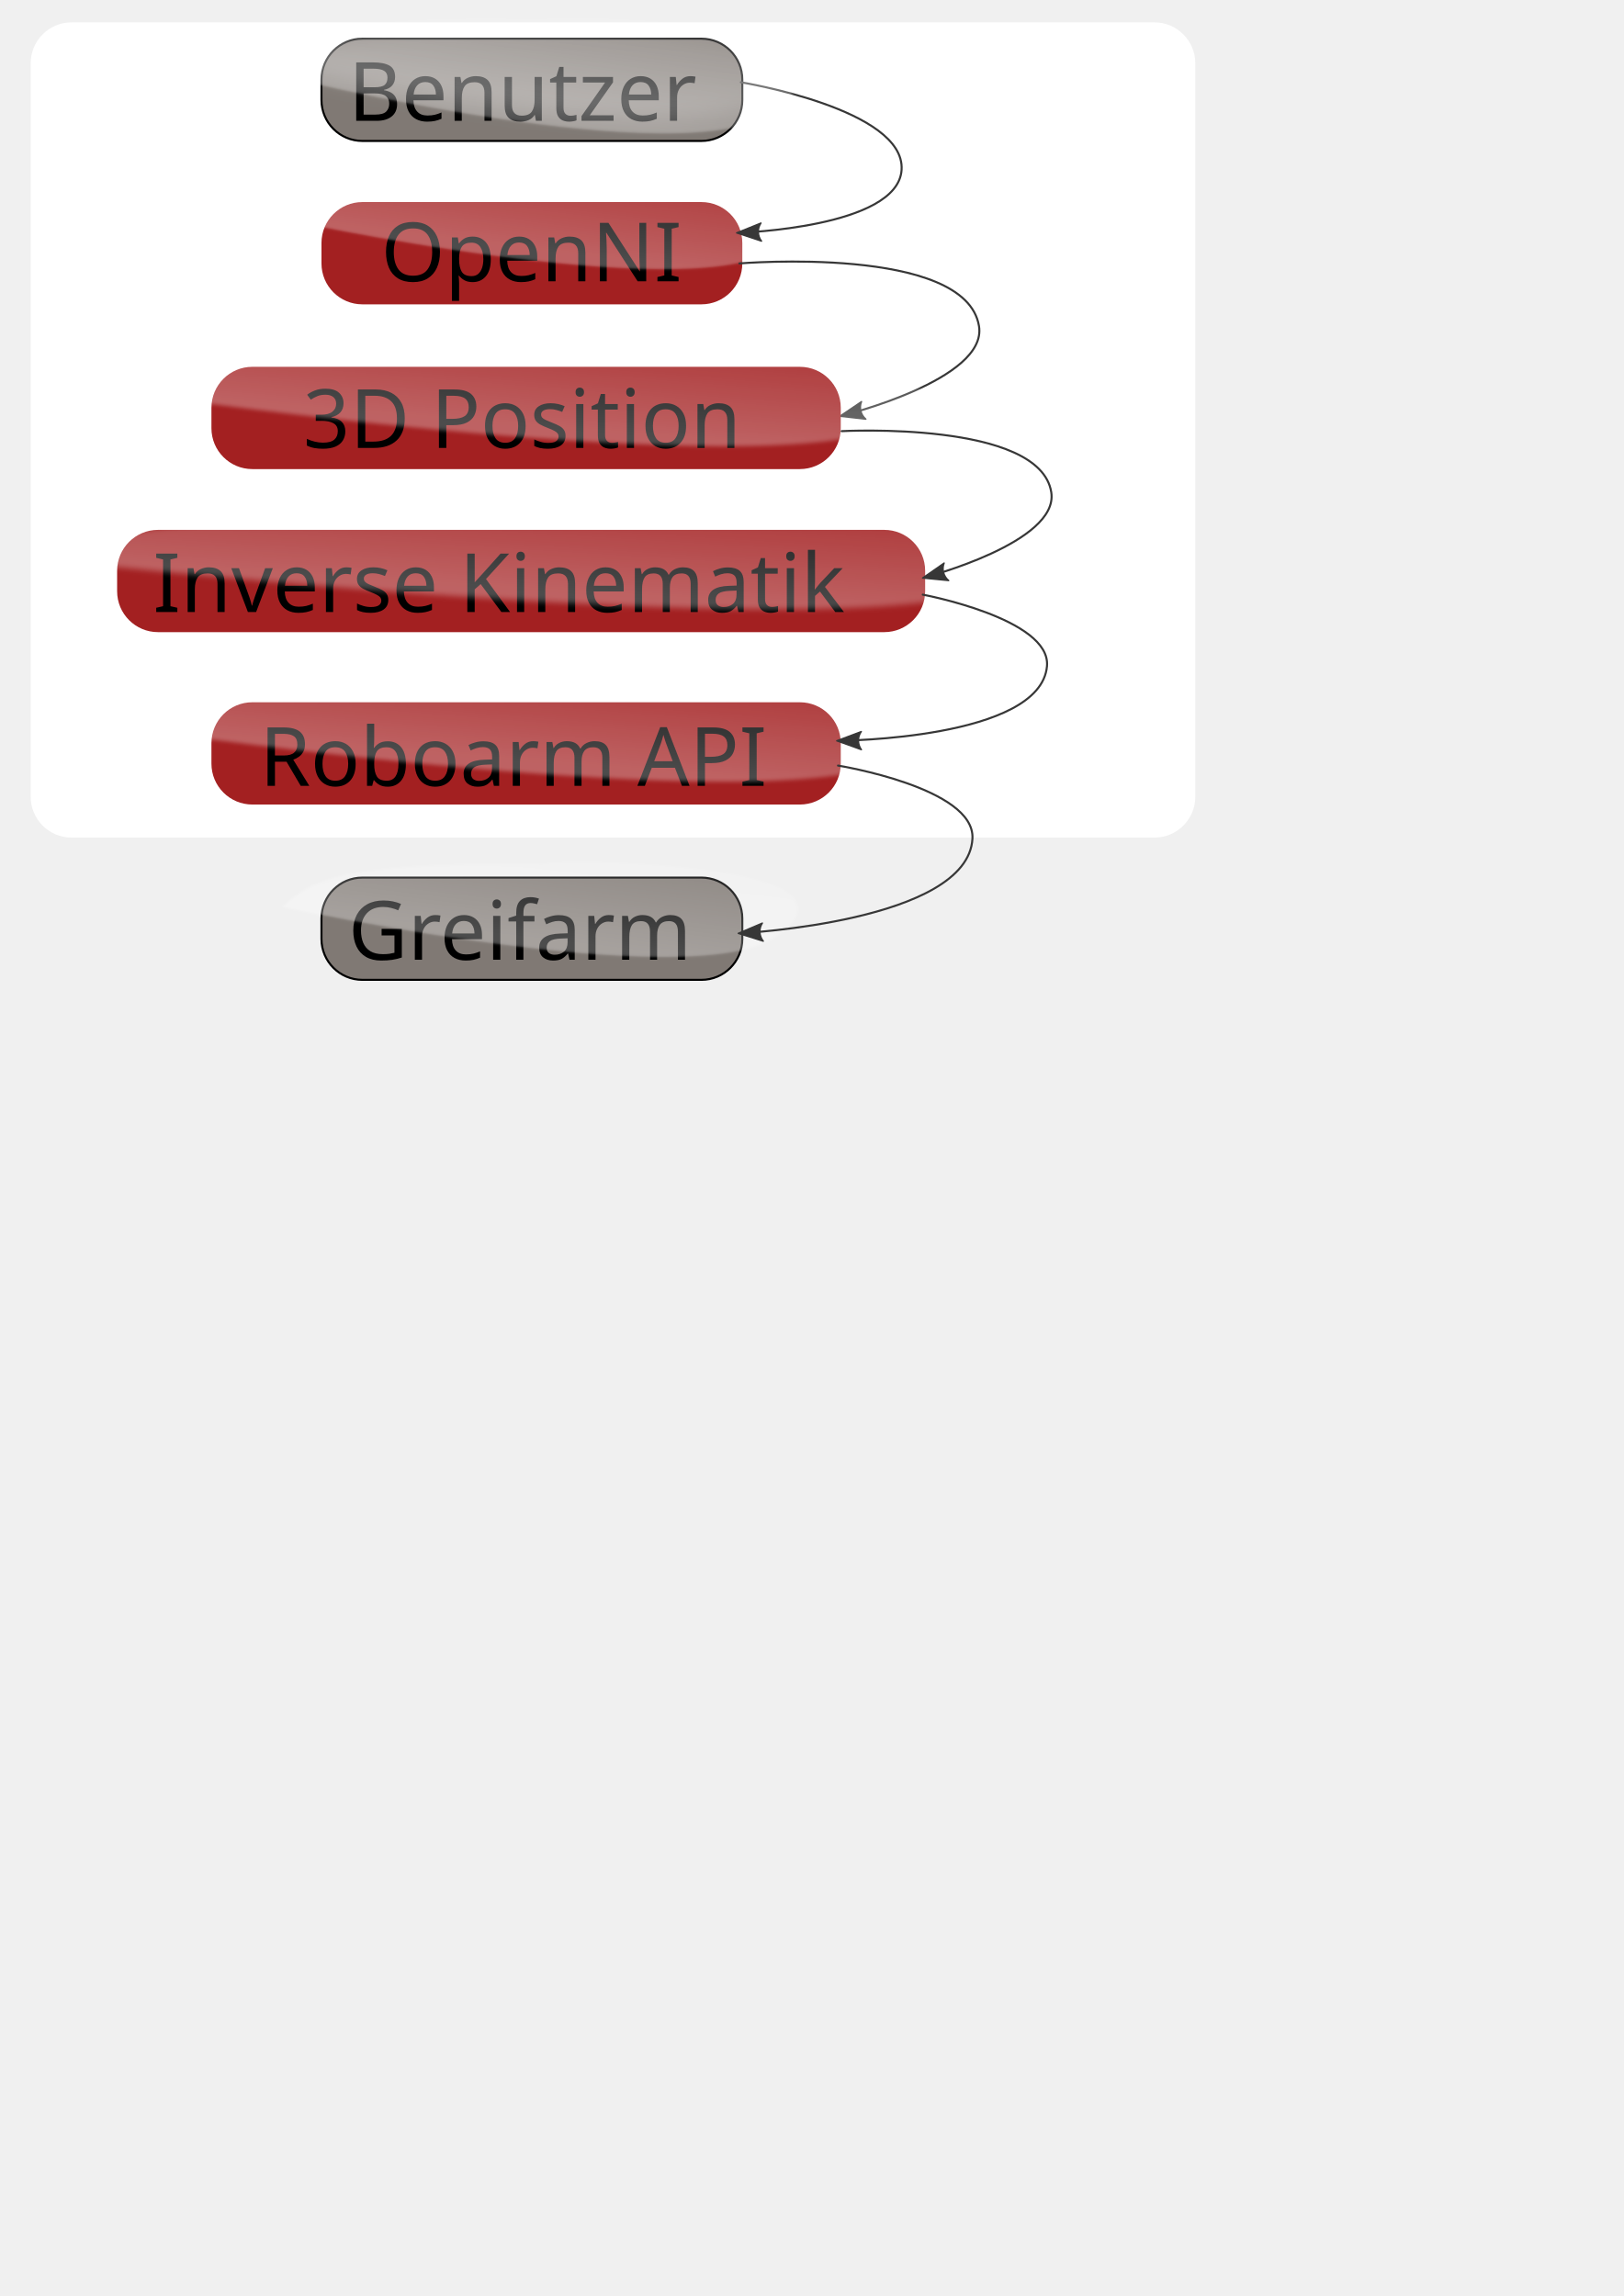
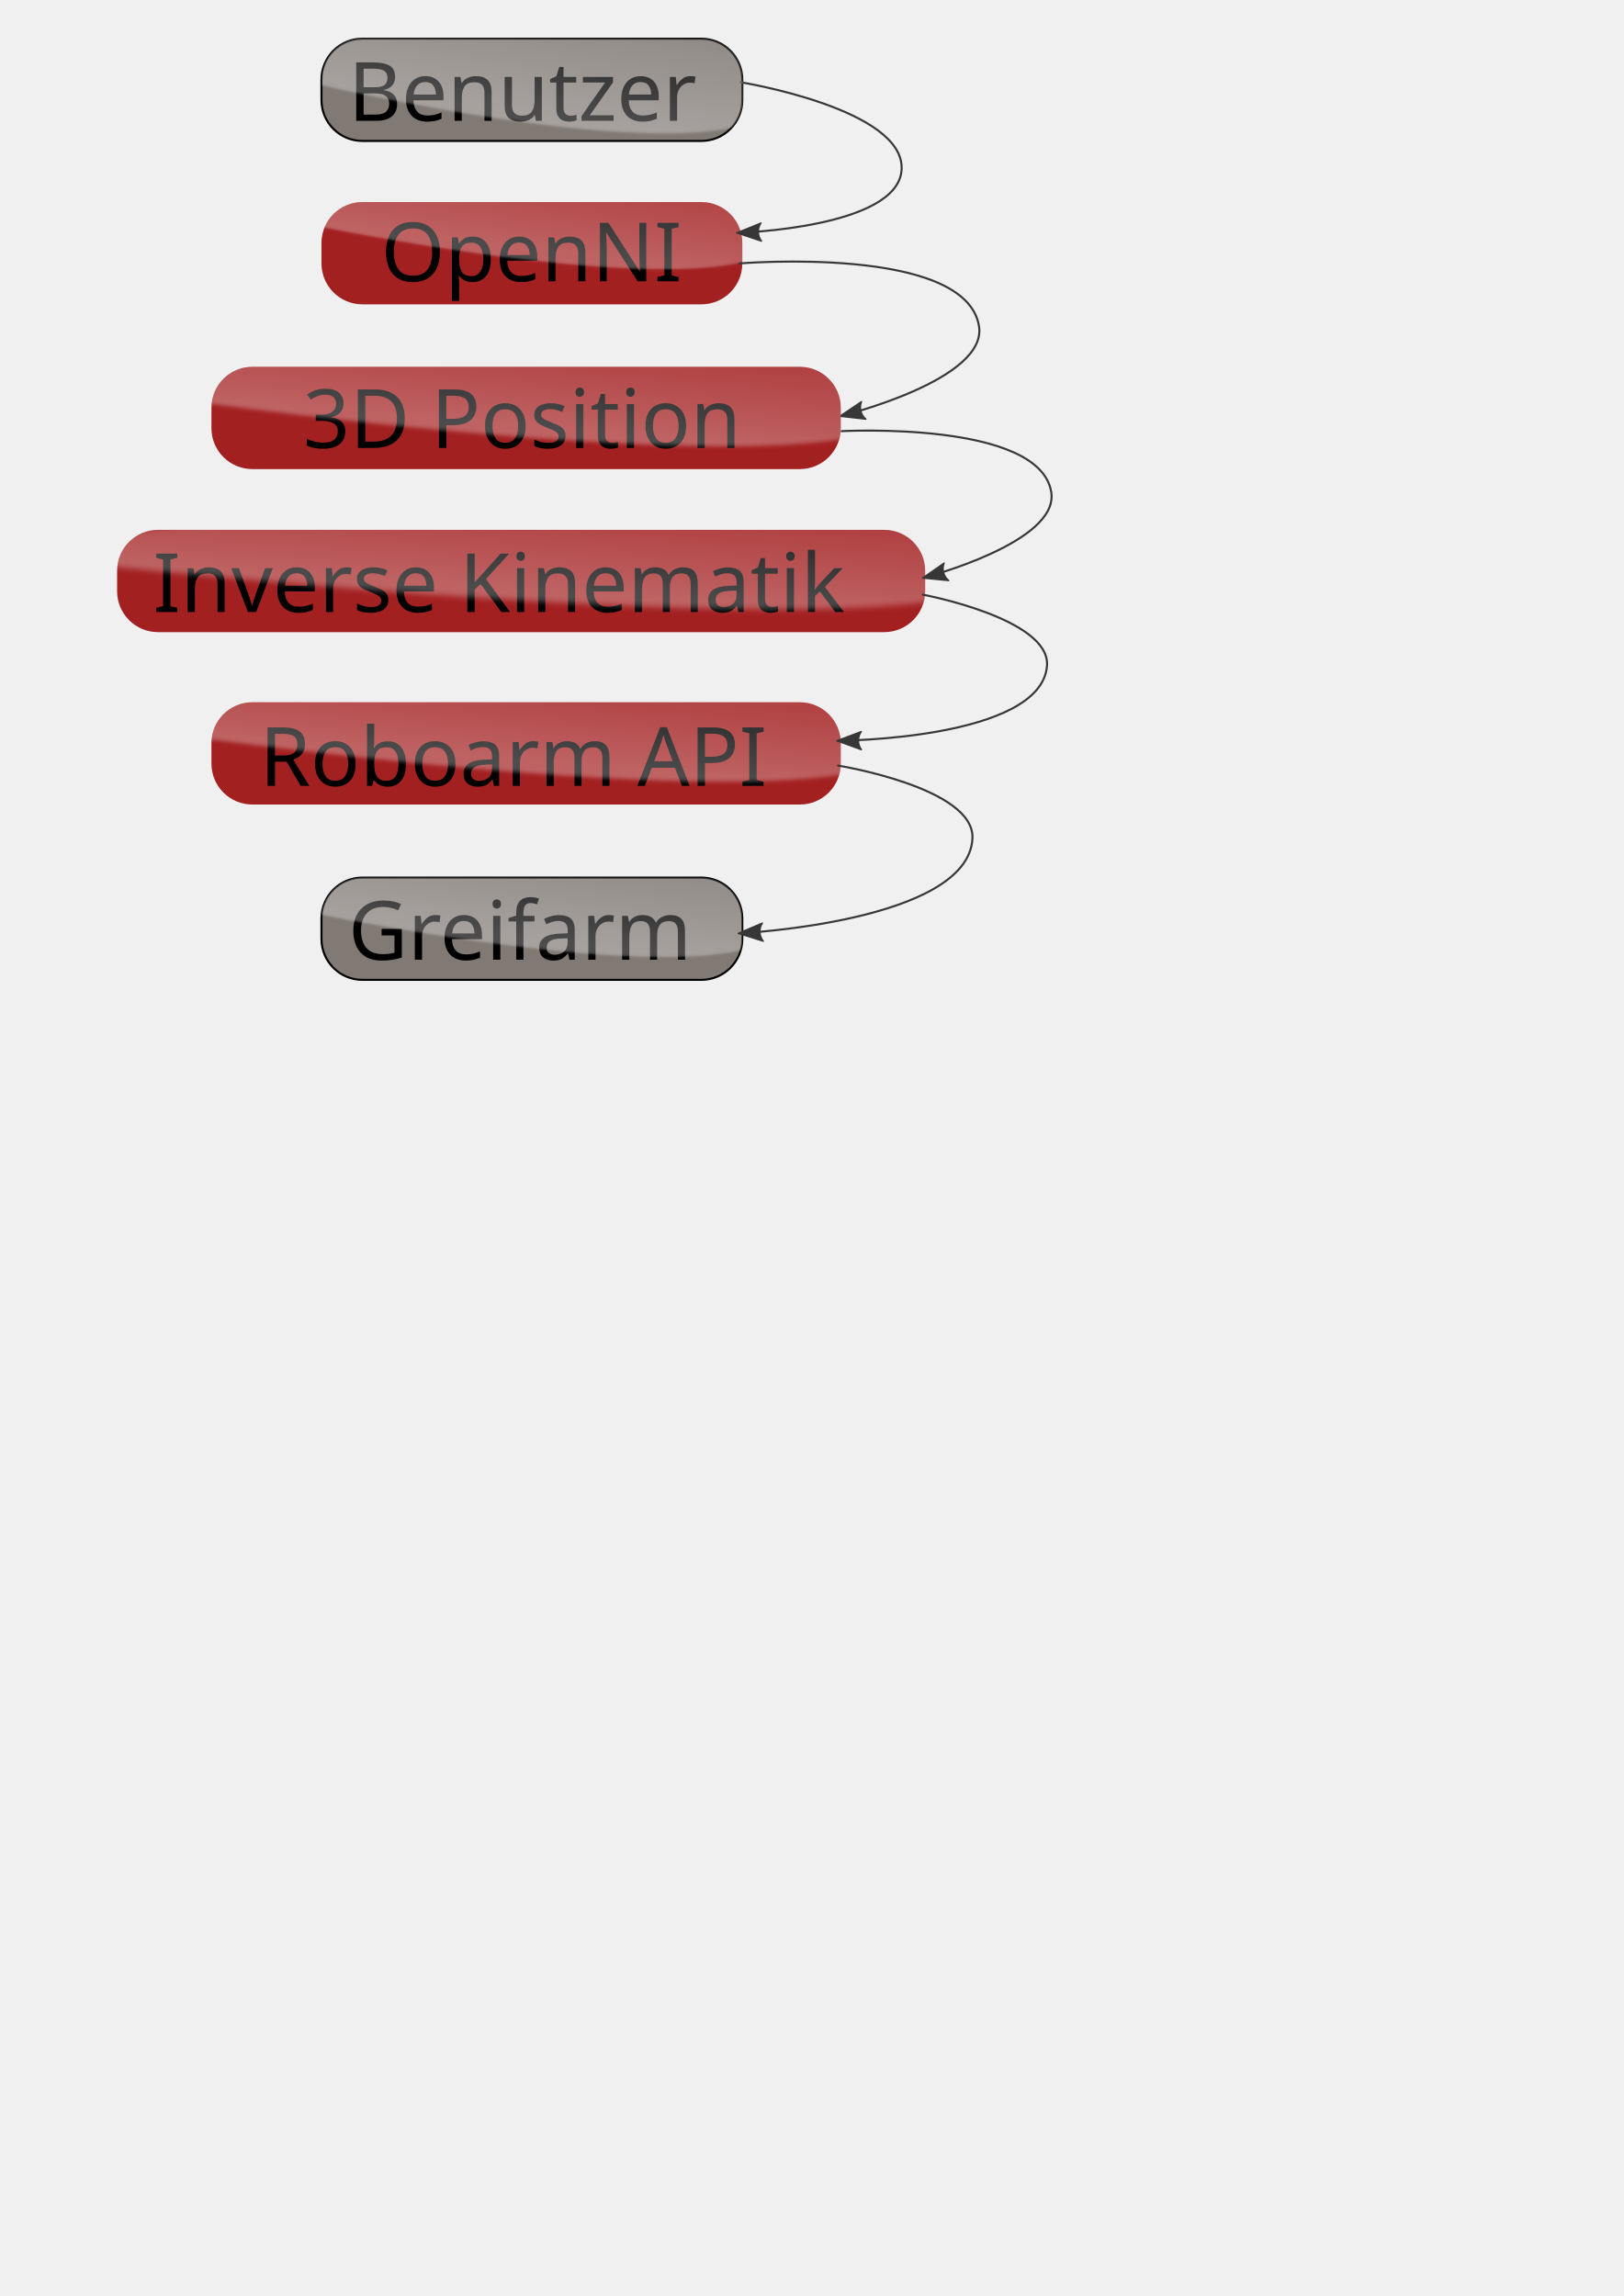
<svg xmlns="http://www.w3.org/2000/svg" xmlns:xlink="http://www.w3.org/1999/xlink" width="210mm" height="297mm" id="svg2" version="1.1">
  <defs id="defs4">
    <marker style="overflow:visible;" id="Arrow2Lend" refX="0.0" refY="0.0" orient="auto">
      <path transform="scale(1.1) rotate(180) translate(1,0)" d="M 8.719,4.034 L -2.207,0.016 L 8.719,-4.002 C 6.973,-1.63 6.983,1.616 8.719,4.034 z " style="fill-rule:evenodd;stroke-width:0.625;stroke-linejoin:round;" id="path4009" />
    </marker>
    <linearGradient id="linearGradient3757">
      <stop id="stop3759" offset="0" style="stop-color:#ffffff;stop-opacity:1;" />
      <stop id="stop3761" offset="1" style="stop-color:#ffffff;stop-opacity:0;" />
    </linearGradient>
    <linearGradient gradientTransform="translate(44.28572,-41.71429)" gradientUnits="userSpaceOnUse" y2="92.171" x2="262.94" y1="168.6" x1="253.786" id="linearGradient3763" xlink:href="#linearGradient3757" />
    <linearGradient id="linearGradient3757-6">
      <stop id="stop3759-5" offset="0" style="stop-color:#ffffff;stop-opacity:1;" />
      <stop id="stop3761-7" offset="1" style="stop-color:#ffffff;stop-opacity:0;" />
    </linearGradient>
    <linearGradient gradientTransform="matrix(1.920057,0,0,1,-159.4413,124.5489)" gradientUnits="userSpaceOnUse" y2="92.171" x2="262.94" y1="168.6" x1="253.786" id="linearGradient3763-4" xlink:href="#linearGradient3757-8" />
    <linearGradient id="linearGradient3757-8">
      <stop id="stop3759-7" offset="0" style="stop-color:#ffffff;stop-opacity:1;" />
      <stop id="stop3761-5" offset="1" style="stop-color:#ffffff;stop-opacity:0;" />
    </linearGradient>
    <linearGradient gradientTransform="translate(44.28571,-115.594)" gradientUnits="userSpaceOnUse" y2="92.171" x2="262.94" y1="168.6" x1="253.786" id="linearGradient3763-9" xlink:href="#linearGradient3757-3" />
    <linearGradient id="linearGradient3757-3">
      <stop id="stop3759-0" offset="0" style="stop-color:#ffffff;stop-opacity:1;" />
      <stop id="stop3761-1" offset="1" style="stop-color:#ffffff;stop-opacity:0;" />
    </linearGradient>
    <linearGradient gradientTransform="translate(44.28571,294.5489)" gradientUnits="userSpaceOnUse" y2="92.171" x2="262.94" y1="168.6" x1="253.786" id="linearGradient3763-9-9" xlink:href="#linearGradient3757-3-2" />
    <linearGradient id="linearGradient3757-3-2">
      <stop id="stop3759-0-5" offset="0" style="stop-color:#ffffff;stop-opacity:1;" />
      <stop id="stop3761-1-9" offset="1" style="stop-color:#ffffff;stop-opacity:0;" />
    </linearGradient>
    <marker style="overflow:visible;" id="Arrow2Lend0" refX="0.0" refY="0.0" orient="auto">
      <path transform="scale(1.1) rotate(180) translate(1,0)" d="M 8.719,4.034 L -2.207,0.016 L 8.719,-4.002 C 6.973,-1.63 6.983,1.616 8.719,4.034 z " style="stroke-linejoin:round;stroke:#373737;stroke-width:0.625;fill:#373737;fill-rule:evenodd" id="path4453" />
    </marker>
    <marker style="overflow:visible;" id="Arrow2LendM" refX="0.0" refY="0.0" orient="auto">
      <path transform="scale(1.1) rotate(180) translate(1,0)" d="M 8.719,4.034 L -2.207,0.016 L 8.719,-4.002 C 6.973,-1.63 6.983,1.616 8.719,4.034 z " style="stroke-linejoin:round;stroke:#373737;stroke-width:0.625;fill:#373737;fill-rule:evenodd" id="path4456" />
    </marker>
    <marker style="overflow:visible;" id="Arrow2Lenda" refX="0.0" refY="0.0" orient="auto">
      <path transform="scale(1.1) rotate(180) translate(1,0)" d="M 8.719,4.034 L -2.207,0.016 L 8.719,-4.002 C 6.973,-1.63 6.983,1.616 8.719,4.034 z " style="stroke-linejoin:round;stroke:#373737;stroke-width:0.625;fill:#373737;fill-rule:evenodd" id="path4459" />
    </marker>
    <marker style="overflow:visible;" id="Arrow2LendU" refX="0.0" refY="0.0" orient="auto">
      <path transform="scale(1.1) rotate(180) translate(1,0)" d="M 8.719,4.034 L -2.207,0.016 L 8.719,-4.002 C 6.973,-1.63 6.983,1.616 8.719,4.034 z " style="stroke-linejoin:round;stroke:#373737;stroke-width:0.625;fill:#373737;fill-rule:evenodd" id="path4462" />
    </marker>
    <linearGradient xlink:href="#linearGradient3757-6" id="linearGradient3055" gradientUnits="userSpaceOnUse" gradientTransform="matrix(1.495416,0,0,1,-65.41342,44.83457)" x1="253.786" y1="168.6" x2="262.94" y2="92.171" />
    <linearGradient xlink:href="#linearGradient3757-6" id="linearGradient3057" gradientUnits="userSpaceOnUse" gradientTransform="matrix(1.495416,0,0,1,-65.41342,208.8346)" x1="253.786" y1="168.6" x2="262.94" y2="92.171" />
    <filter id="filter4131" x="-0.045" width="1.089" y="-0.244" height="1.488">
      <feGaussianBlur stdDeviation="4.702" id="feGaussianBlur4133" />
    </filter>
    <linearGradient xlink:href="#linearGradient3757-3-2" id="linearGradient4137" gradientUnits="userSpaceOnUse" gradientTransform="matrix(1,0,0,1.141366,44.28571,-132.6057)" x1="253.786" y1="168.6" x2="262.94" y2="92.171" />
    <filter id="filter3961">
      <feGaussianBlur stdDeviation="0.763" id="feGaussianBlur3963" />
    </filter>
    <filter id="filter3965">
      <feGaussianBlur stdDeviation="0.746" id="feGaussianBlur3967" />
    </filter>
    <filter id="filter3969">
      <feGaussianBlur stdDeviation="1.327" id="feGaussianBlur3971" />
    </filter>
    <filter id="filter3973">
      <feGaussianBlur stdDeviation="1.059" id="feGaussianBlur3975" />
    </filter>
    <filter id="filter3977">
      <feGaussianBlur stdDeviation="1.059" id="feGaussianBlur3979" />
    </filter>
    <filter id="filter3989">
      <feGaussianBlur stdDeviation="0.746" id="feGaussianBlur3991" />
    </filter>
+     <clipPath clipPathUnits="userSpaceOnUse" id="clipPath4206">
+       <rect ry="20" y="18.619" x="157.393" height="50" width="205.714" id="rect4208" style="fill:#807974;fill-opacity:1;stroke:#000000;stroke-opacity:1" />
+     </clipPath>
+     <linearGradient xlink:href="#linearGradient3757-3" id="linearGradient4210" gradientUnits="userSpaceOnUse" gradientTransform="translate(-73.74307,14.89744)" x1="253.786" y1="168.6" x2="262.94" y2="92.171" />
+     <clipPath clipPathUnits="userSpaceOnUse" id="clipPath4216">
+       <rect style="fill:#a32021;fill-opacity:1;stroke:none" id="rect4218" width="205.714" height="50" x="157.143" y="98.791" ry="20" />
+     </clipPath>
+     <clipPath clipPathUnits="userSpaceOnUse" id="clipPath4222">
+       <rect ry="20" y="179.34" x="103.355" height="50" width="307.628" id="rect4224" style="fill:#a32021;fill-opacity:1;stroke:none" />
+     </clipPath>
+     <clipPath clipPathUnits="userSpaceOnUse" id="clipPath4228">
+       <rect style="fill:#a32021;fill-opacity:1;stroke:none" id="rect4230" width="394.983" height="50" x="57.251" y="259.054" ry="20" />
+     </clipPath>
+     <clipPath clipPathUnits="userSpaceOnUse" id="clipPath4234">
+       <rect style="fill:#a32021;fill-opacity:1;stroke:none" id="rect4236" width="307.628" height="50" x="103.355" y="343.34" ry="20" />
+     </clipPath>
+     <clipPath clipPathUnits="userSpaceOnUse" id="clipPath4240">
+       <rect style="fill:#807974;fill-opacity:1;stroke:#000000;stroke-opacity:1" id="rect4242" width="205.714" height="50" x="157.143" y="429.054" ry="20" />
+     </clipPath>
  </defs>
  <g id="layer1">
-     <rect style="opacity:1;fill:#ffffff;fill-opacity:1;stroke:none;stroke-width:3;stroke-linecap:round;stroke-miterlimit:4;stroke-opacity:1;stroke-dasharray:none" id="rect4594" width="569.286" height="398.571" x="15" y="10.934" ry="20" />
    <rect ry="20" y="98.791" x="157.143" height="50" width="205.714" id="rect2985" style="fill:#a32021;fill-opacity:1;stroke:none" />
    <text id="text3765" y="137.519" x="186.259" style="font-size:40px;font-style:normal;font-weight:normal;line-height:125%;letter-spacing:0px;word-spacing:0px;fill:#000000;fill-opacity:1;stroke:none;font-family:Sans" xml:space="preserve">
      <tspan y="137.519" x="186.259" id="tspan3767">OpenNI</tspan>
    </text>
-     <path id="path3755" d="m 137.857,107.076 c 0,0 198.759,43.139 240.714,15 C 434.599,84.5 269.664,83.597 265.714,86.362 154.438,84.585 150.668,97.632 137.857,107.076 z" style="opacity:0.3;fill:url(#linearGradient3763);fill-opacity:1;stroke:none;filter:url(#filter3965)" />
+     <path id="path3755" d="m 137.857,107.076 c 0,0 198.759,43.139 240.714,15 C 434.599,84.5 269.664,83.597 265.714,86.362 154.438,84.585 150.668,97.632 137.857,107.076 z" style="opacity:0.3;fill:url(#linearGradient3763);fill-opacity:1;stroke:none;filter:url(#filter3965)" clip-path="url(#clipPath4216)" />
    <rect ry="20" y="343.34" x="103.355" height="50" width="307.628" id="rect2985-2" style="fill:#a32021;fill-opacity:1;stroke:none" />
    <text id="text3765-3" y="384.211" x="126.917" style="font-size:40px;font-style:normal;font-weight:normal;line-height:125%;letter-spacing:0px;word-spacing:0px;fill:#000000;fill-opacity:1;stroke:none;font-family:Sans" xml:space="preserve">
      <tspan y="384.211" x="126.917" id="tspan3767-1">Roboarm API</tspan>
    </text>
-     <path id="path3755-4" d="m 74.515,357.625 c 0,0 297.227,43.139 359.968,15 C 518.267,335.049 271.621,334.146 265.714,336.911 99.31,335.134 93.672,348.181 74.515,357.625 z" style="opacity:0.3;fill:url(#linearGradient3057);fill-opacity:1;stroke:none;filter:url(#filter3977)" />
+     <path id="path3755-4" d="m 74.515,357.625 c 0,0 297.227,43.139 359.968,15 C 518.267,335.049 271.621,334.146 265.714,336.911 99.31,335.134 93.672,348.181 74.515,357.625 z" style="opacity:0.3;fill:url(#linearGradient3057);fill-opacity:1;stroke:none;filter:url(#filter3977)" clip-path="url(#clipPath4234)" />
    <rect ry="20" y="259.054" x="57.251" height="50" width="394.983" id="rect2985-8" style="fill:#a32021;fill-opacity:1;stroke:none" />
    <text id="text3765-1" y="299.211" x="74.766" style="font-size:40px;font-style:normal;font-weight:normal;line-height:125%;letter-spacing:0px;word-spacing:0px;fill:#000000;fill-opacity:1;stroke:none;font-family:Sans" xml:space="preserve">
      <tspan y="299.211" x="74.766" id="tspan3767-7">Inverse Kinematik</tspan>
    </text>
-     <path id="path3755-0" d="m 20.221,273.34 c 0,0 381.628,43.139 462.185,15 C 589.982,250.763 273.299,249.86 265.714,252.625 52.057,250.848 44.818,263.895 20.221,273.34 z" style="opacity:0.3;fill:url(#linearGradient3763-4);fill-opacity:1;stroke:none;filter:url(#filter3969)" />
+     <path id="path3755-0" d="m 20.221,273.34 c 0,0 381.628,43.139 462.185,15 C 589.982,250.763 273.299,249.86 265.714,252.625 52.057,250.848 44.818,263.895 20.221,273.34 z" style="opacity:0.3;fill:url(#linearGradient3763-4);fill-opacity:1;stroke:none;filter:url(#filter3969)" clip-path="url(#clipPath4228)" />
    <rect ry="20" y="18.911" x="157.143" height="50" width="205.714" id="rect2985-5" style="fill:#807974;fill-opacity:1;stroke:#000000;stroke-opacity:1" />
    <text id="text3765-9" y="59.068" x="170.259" style="font-size:40px;font-style:normal;font-weight:normal;line-height:125%;letter-spacing:0px;word-spacing:0px;fill:#000000;fill-opacity:1;stroke:none;font-family:Sans" xml:space="preserve">
      <tspan y="59.068" x="170.259" id="tspan3767-2">Benutzer</tspan>
    </text>
    <rect ry="20" y="429.054" x="157.143" height="50" width="205.714" id="rect2985-5-2" style="fill:#807974;fill-opacity:1;stroke:#000000;stroke-opacity:1" />
    <text id="text3765-9-8" y="469.211" x="170.259" style="font-size:40px;font-style:normal;font-weight:normal;line-height:125%;letter-spacing:0px;word-spacing:0px;fill:#000000;fill-opacity:1;stroke:none;font-family:Sans" xml:space="preserve">
      <tspan y="469.211" x="170.259" id="tspan3767-2-6">Greifarm</tspan>
    </text>
-     <path id="path3755-2-4" d="m 137.857,443.34 c 0,0 198.759,43.139 240.714,15 56.027,-37.576 -108.907,-38.479 -112.857,-35.714 -111.276,-1.777 -115.047,11.27 -127.857,20.714 z" style="opacity:0.3;fill:url(#linearGradient3763-9-9);fill-opacity:1;stroke:none;filter:url(#filter3989)" />
+     <path id="path3755-2-4" d="m 137.857,443.34 c 0,0 198.759,43.139 240.714,15 56.027,-37.576 -108.907,-38.479 -112.857,-35.714 -111.276,-1.777 -115.047,11.27 -127.857,20.714 z" style="opacity:0.3;fill:url(#linearGradient3763-9-9);fill-opacity:1;stroke:none;filter:url(#filter3989)" clip-path="url(#clipPath4240)" />
    <path id="path3939" d="m 362.143,40.219 c 0,0 80.506,13.087 78.571,42.857 -1.838,28.283 -79.286,30.714 -79.286,30.714" style="stroke-linejoin:miter;marker-end:url(#Arrow2LendM);stroke-opacity:1;stroke:#373737;stroke-linecap:round;stroke-width:1px;fill:none" />
-     <path id="path3755-2" d="m 137.857,33.197 c 0,0 198.759,43.139 240.714,15 C 434.599,10.62 269.664,9.717 265.714,12.482 154.438,10.706 150.668,23.752 137.857,33.197 z" style="opacity:0.225;fill:url(#linearGradient3763-9);fill-opacity:1;stroke:none;filter:url(#filter4131)" />
    <path id="path3939-4" d="m 361.428,128.791 c 0,0 110.61,-9.187 117.123,30.639 4.294,26.252 -66.748,43.741 -66.748,43.741" style="fill:none;stroke:#373737;stroke-width:1px;stroke-linecap:round;stroke-linejoin:miter;stroke-opacity:1;marker-end:url(#Arrow2Lend0)" />
    <path id="path3939-4-2" d="m 451.071,290.719 c 0,0 62.792,11.733 60.714,35 -3.195,35.782 -101.429,36.429 -101.429,36.429" style="fill:none;stroke:#373737;stroke-width:1px;stroke-linecap:round;stroke-linejoin:miter;stroke-opacity:1;marker-end:url(#Arrow2LendU)" />
    <path id="path3939-4-3" d="m 409.643,374.291 c 0,0 67.084,10.821 65.714,35.714 -2.238,40.683 -113.153,46.234 -113.153,46.234" style="fill:none;stroke:#373737;stroke-width:1px;stroke-linecap:round;stroke-linejoin:miter;stroke-opacity:1;marker-end:url(#Arrow2Lenda)" />
    <rect style="fill:#a32021;fill-opacity:1;stroke:none" id="rect3051" width="307.628" height="50" x="103.355" y="179.34" ry="20" />
    <text xml:space="preserve" style="font-size:40px;font-style:normal;font-weight:normal;line-height:125%;letter-spacing:0px;word-spacing:0px;fill:#000000;fill-opacity:1;stroke:none;font-family:Sans" x="148.202" y="218.986" id="text3061">
      <tspan id="tspan3063" x="148.202" y="218.986">3D Position</tspan>
    </text>
-     <path style="opacity:0.3;fill:url(#linearGradient3055);fill-opacity:1;stroke:none;filter:url(#filter3973)" d="m 74.515,193.625 c 0,0 297.227,43.139 359.968,15 C 518.267,171.049 271.621,170.146 265.714,172.911 99.31,171.134 93.672,184.181 74.515,193.625 z" id="path3053" />
+     <path style="opacity:0.3;fill:url(#linearGradient3055);fill-opacity:1;stroke:none;filter:url(#filter3973)" d="m 74.515,193.625 c 0,0 297.227,43.139 359.968,15 C 518.267,171.049 271.621,170.146 265.714,172.911 99.31,171.134 93.672,184.181 74.515,193.625 z" id="path3053" clip-path="url(#clipPath4222)" />
    <path style="fill:none;stroke:#373737;stroke-width:1px;stroke-linecap:round;stroke-linejoin:miter;stroke-opacity:1;marker-end:url(#Arrow2Lend0)" d="m 411.428,210.791 c 0,0 96.983,-5.249 102.462,29.906 3.814,24.475 -61.617,41.541 -61.617,41.541" id="path3059" />
-     <path style="opacity:0.3;fill:url(#linearGradient4137);fill-opacity:1;stroke:none;filter:url(#filter3961)" d="m 137.857,37.219 c 0,0 198.759,49.237 240.714,17.121 C 434.599,11.451 269.664,10.421 265.714,13.577 154.438,11.548 150.668,26.439 137.857,37.219 z" id="path4135" />
+     <path style="opacity:0.3;fill:url(#linearGradient4137);fill-opacity:1;stroke:none;filter:url(#filter3961)" d="m 137.857,37.219 c 0,0 198.759,49.237 240.714,17.121 C 434.599,11.451 269.664,10.421 265.714,13.577 154.438,11.548 150.668,26.439 137.857,37.219 z" id="path4135" clip-path="url(#clipPath4206)" />
  </g>
</svg>
